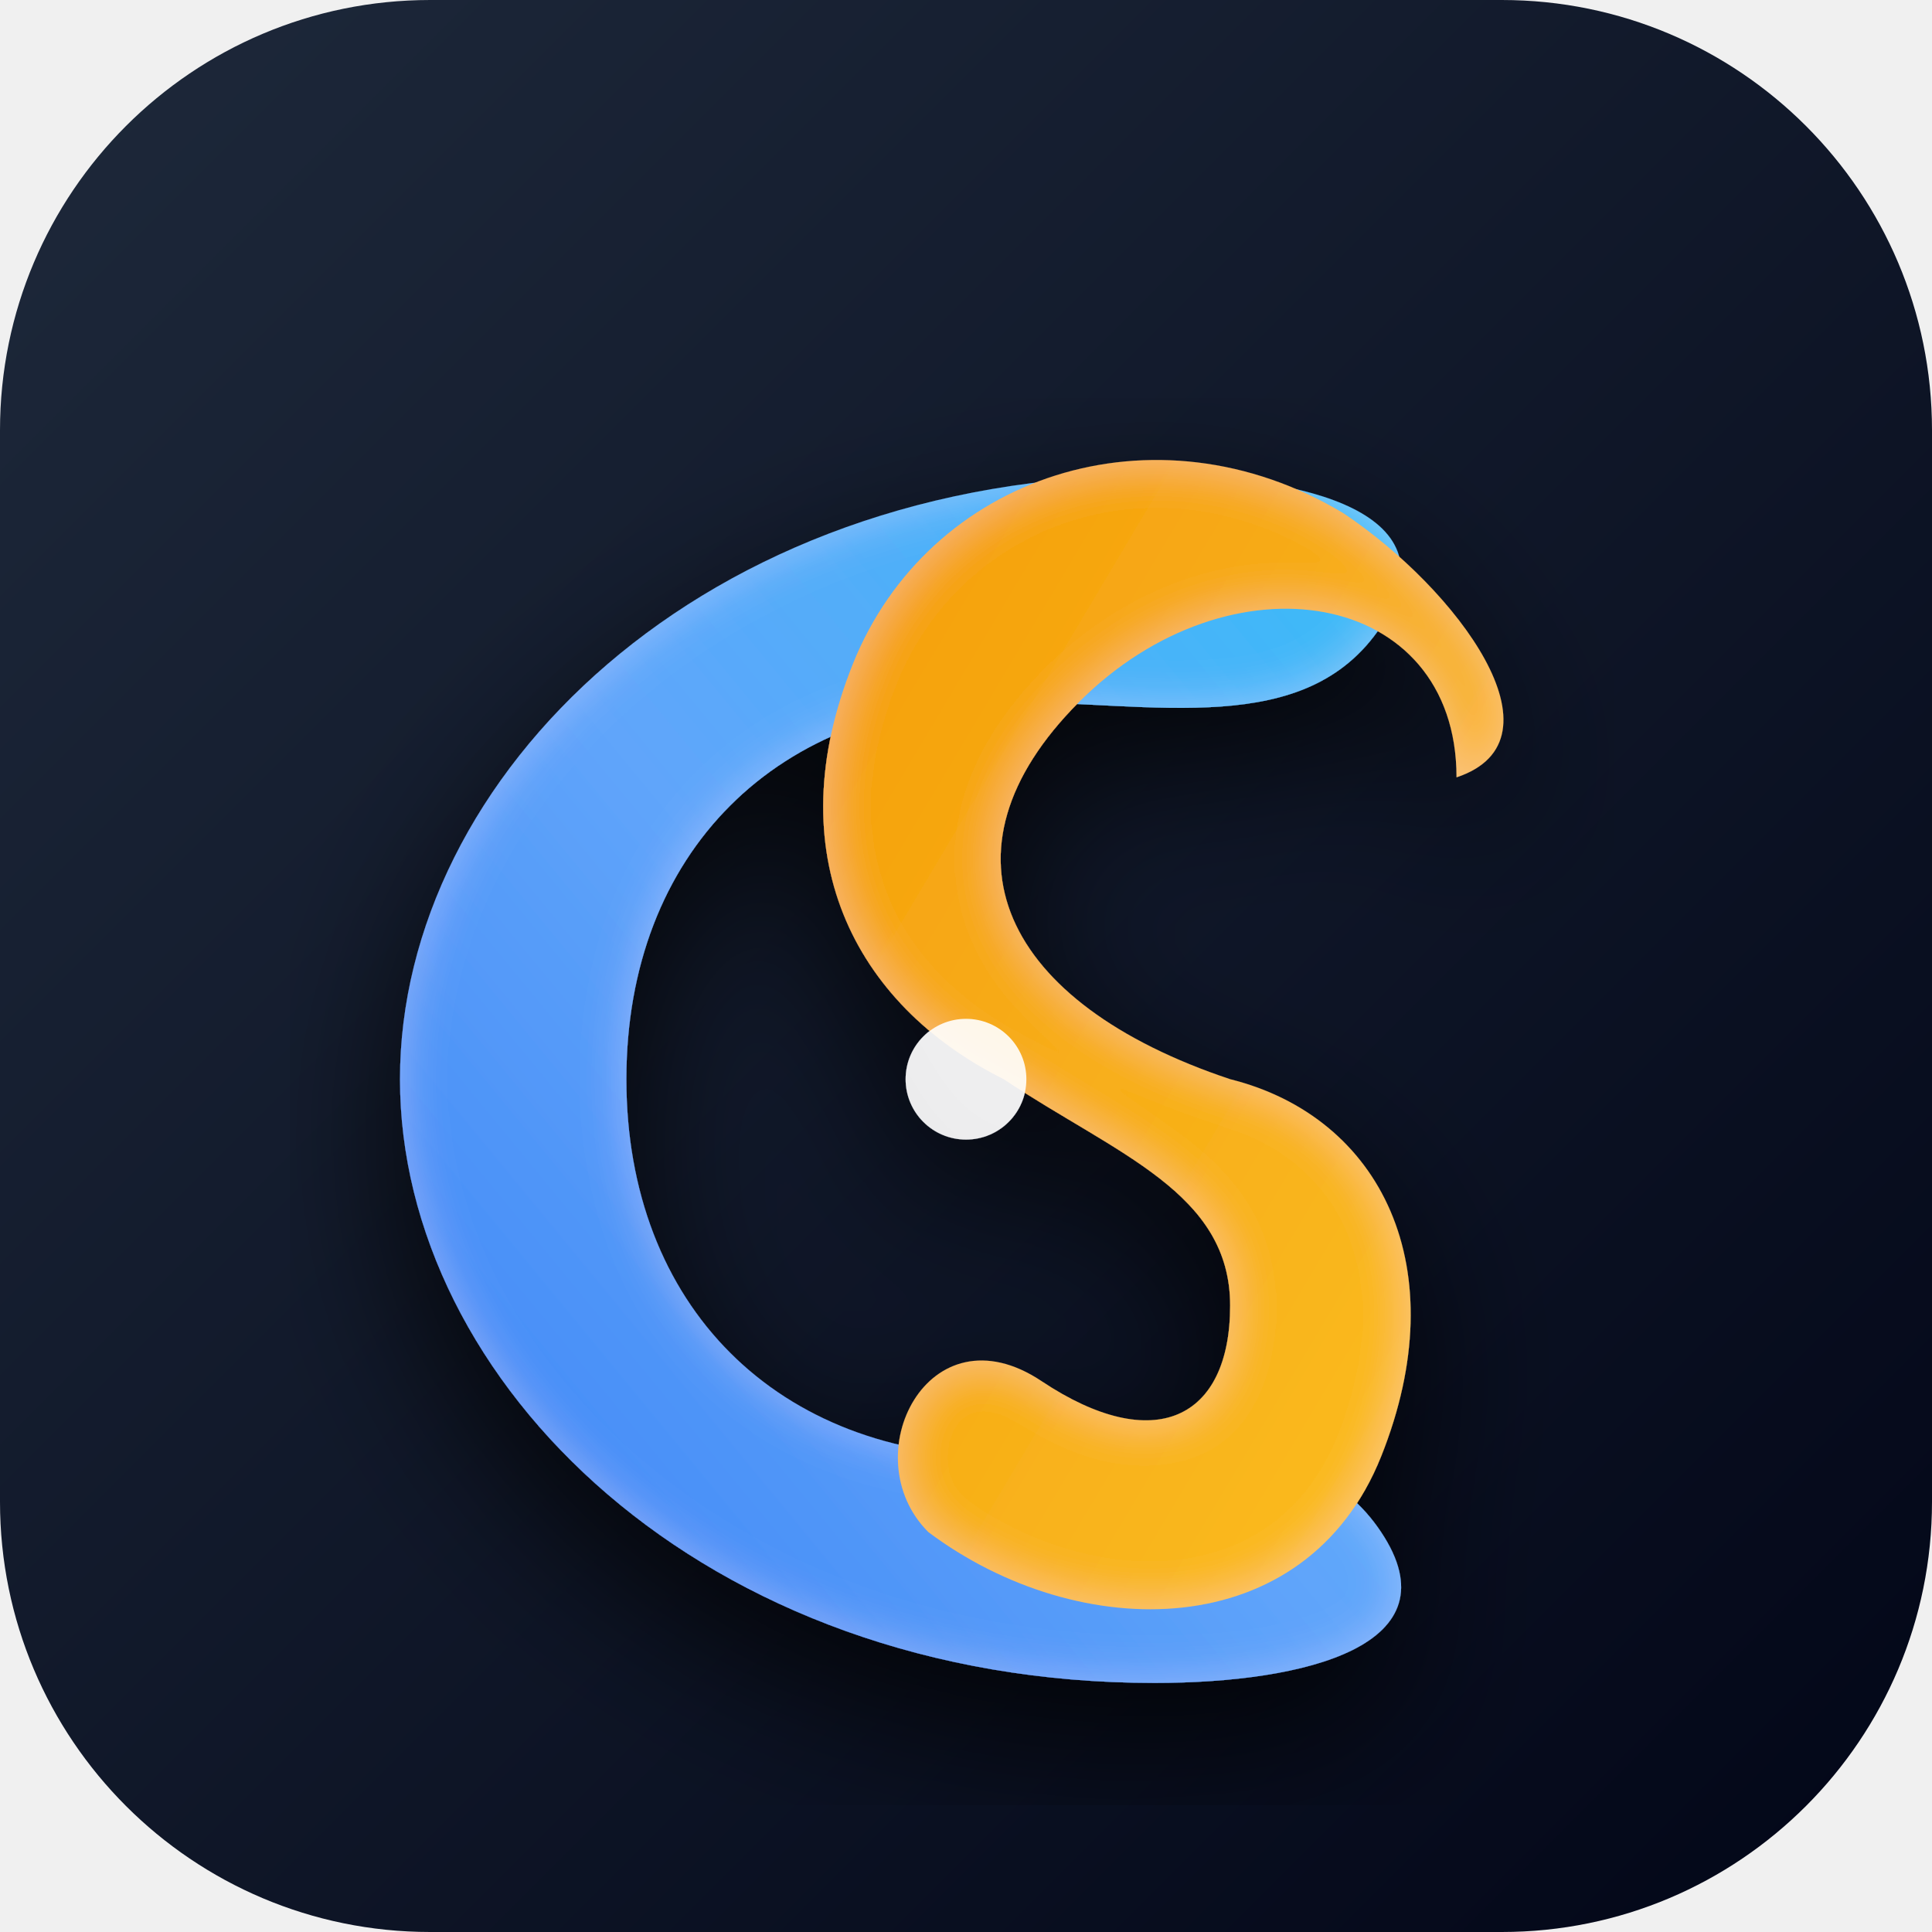
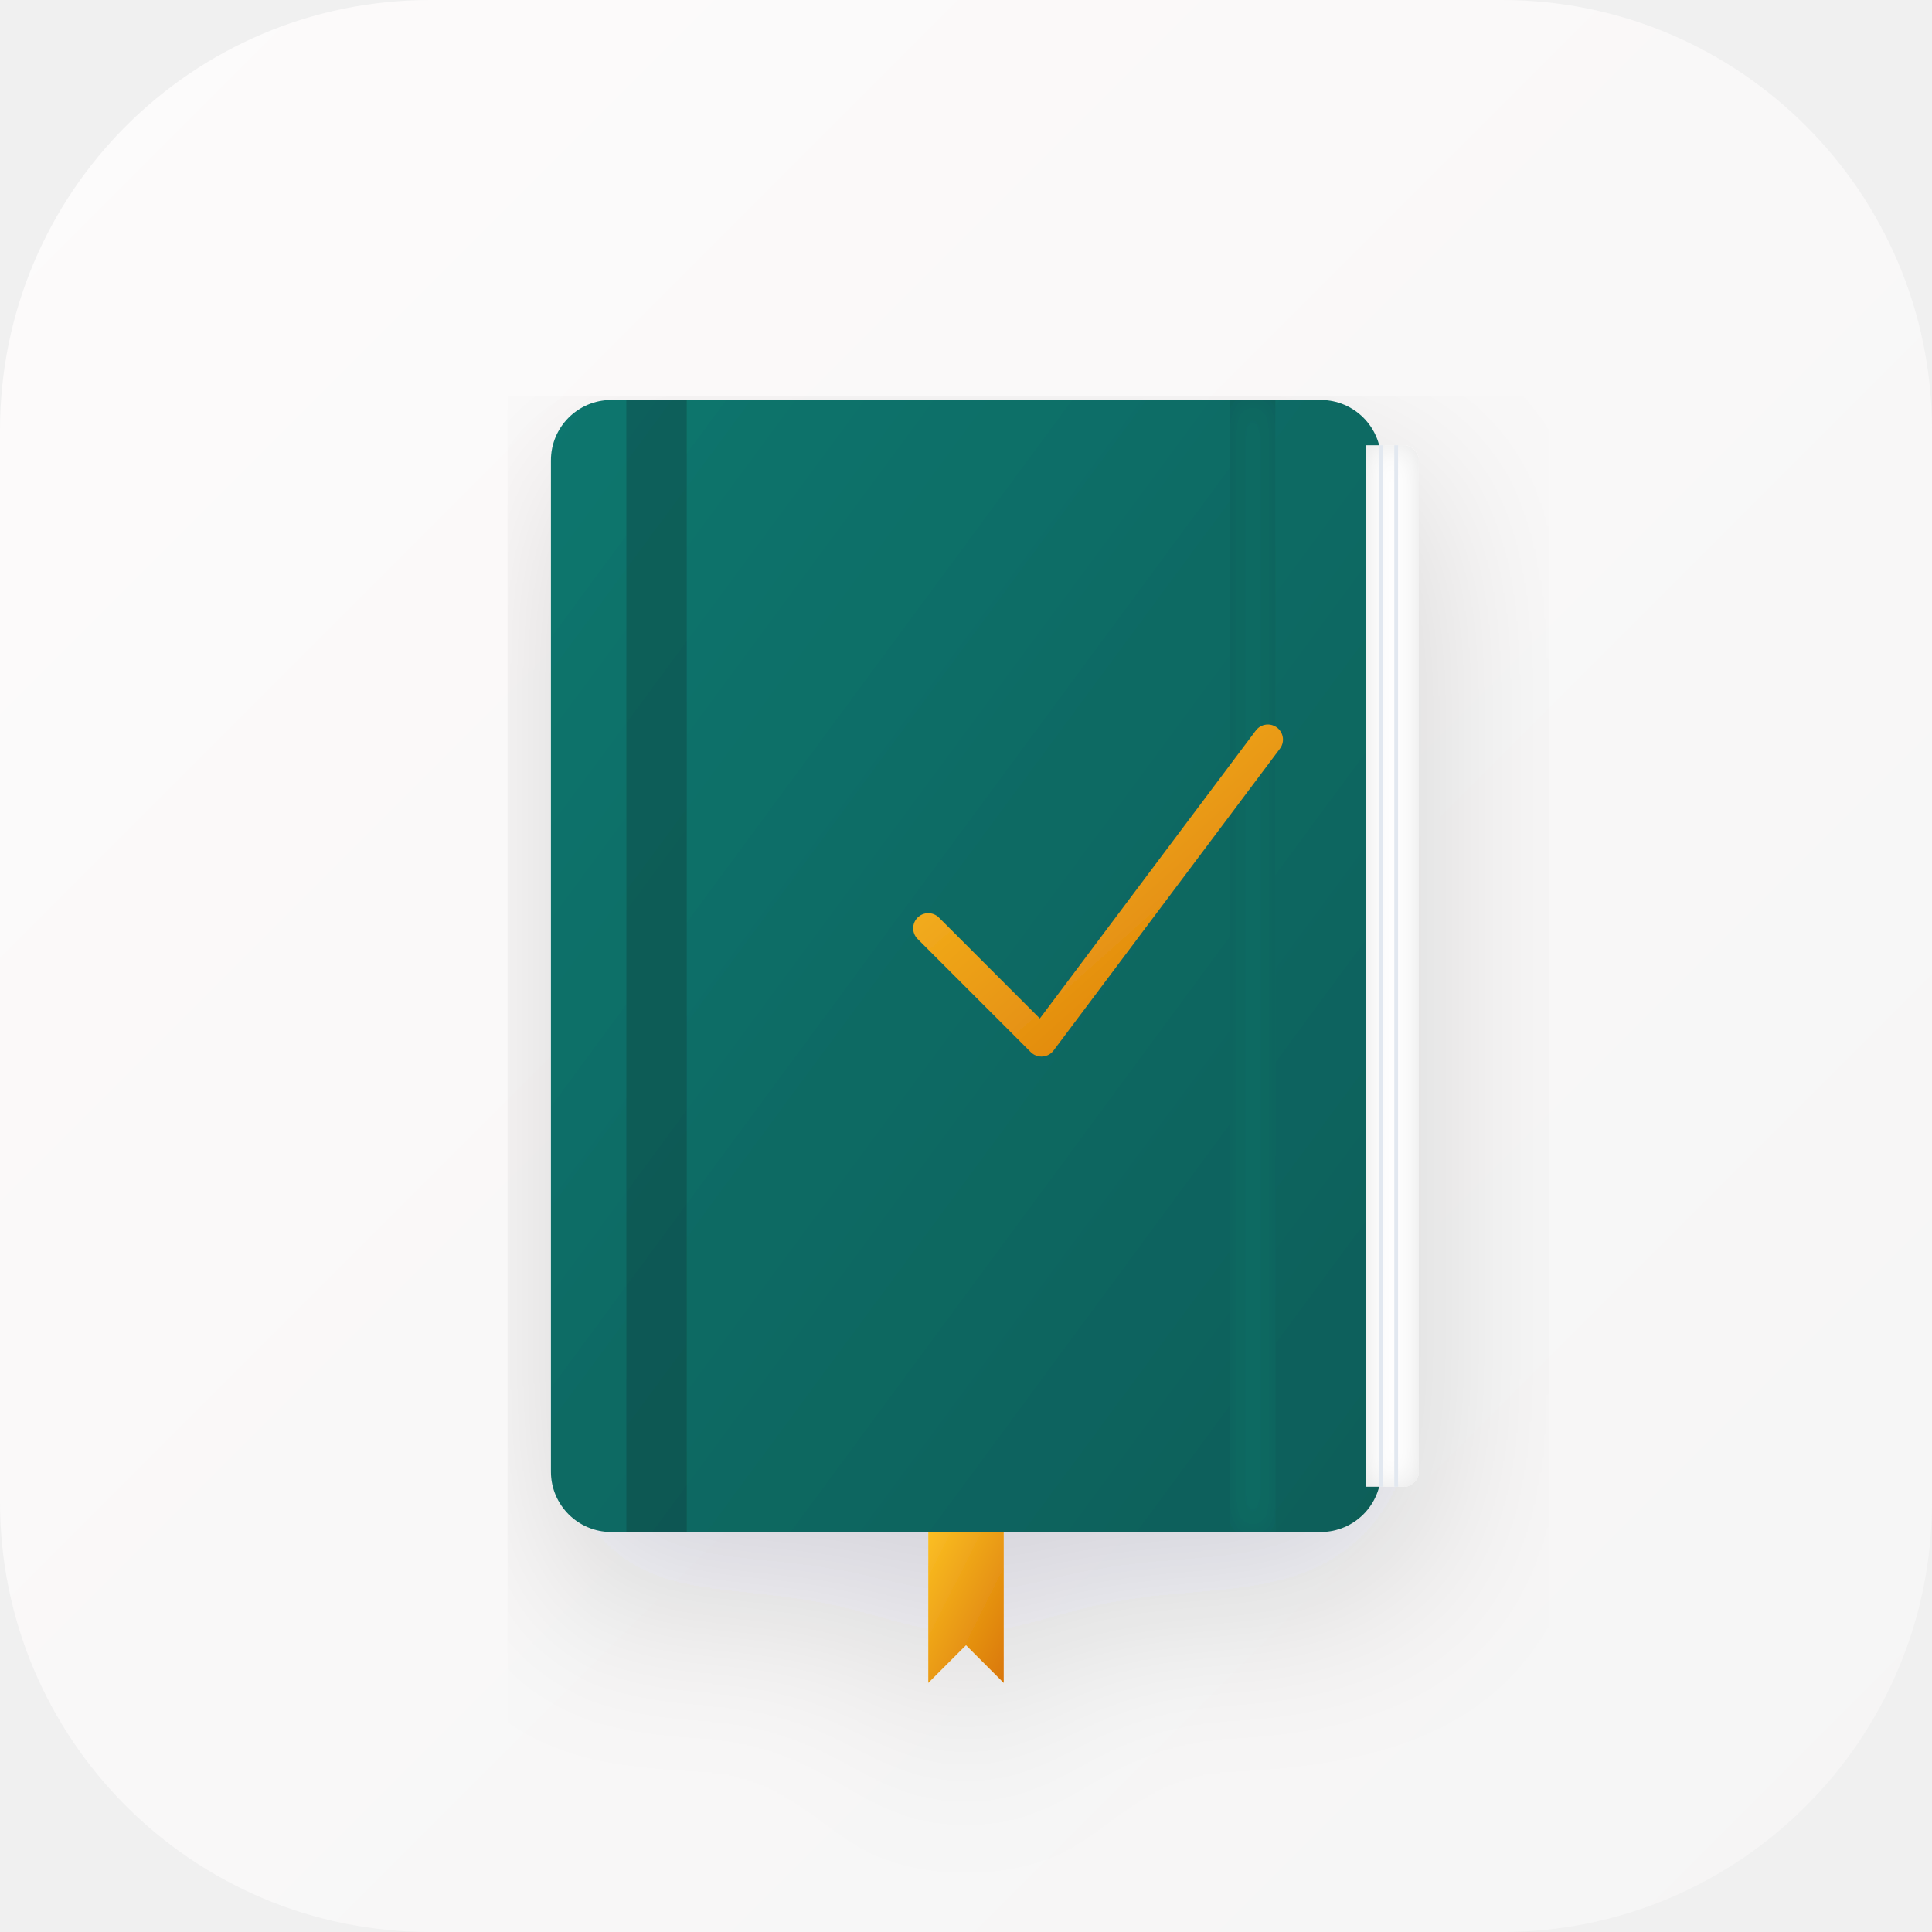
<svg xmlns="http://www.w3.org/2000/svg" viewBox="0 0 512 512">
  <defs>
    <linearGradient id="bg" x1="0%" y1="0%" x2="100%" y2="100%">
-       <stop offset="0%" stop-color="#1e293b" />
-       <stop offset="100%" stop-color="#020617" />
+       <stop offset="0%" stop-color="#fdfbfb" />
+       <stop offset="100%" stop-color="#f5f5f5" />
    </linearGradient>
-     <linearGradient id="sc-gradient" x1="0%" y1="100%" x2="100%" y2="0%">
-       <stop offset="0%" stop-color="#3b82f6" />
-       <stop offset="50%" stop-color="#60a5fa" />
-       <stop offset="100%" stop-color="#38bdf8" />
+     <linearGradient id="cover" x1="0%" y1="0%" x2="100%" y2="100%">
+       <stop offset="0%" stop-color="#0f766e" />
+       <stop offset="100%" stop-color="#115e59" />
    </linearGradient>
-     <linearGradient id="sc-accent" x1="0%" y1="0%" x2="100%" y2="100%">
-       <stop offset="0%" stop-color="#f59e0b" />
-       <stop offset="100%" stop-color="#fbbf24" />
+     <linearGradient id="gold" x1="0%" y1="0%" x2="100%" y2="100%">
+       <stop offset="0%" stop-color="#fbbf24" />
+       <stop offset="100%" stop-color="#d97706" />
    </linearGradient>
-     <filter id="shadow" x="-10%" y="-10%" width="120%" height="120%">
-       <feDropShadow dx="0" dy="16" stdDeviation="20" flood-color="#000000" flood-opacity="0.8" />
+     <filter id="soft-shadow" x="-5%" y="-5%" width="120%" height="120%">
+       <feDropShadow dx="0" dy="16" stdDeviation="24" flood-color="#0f172a" flood-opacity="0.15" />
    </filter>
-     <filter id="inner-shadow" x="-20%" y="-20%" width="140%" height="140%">
-       <feGaussianBlur stdDeviation="6" result="blur" />
+     <filter id="inner-shadow" x="-10%" y="-10%" width="120%" height="120%">
+       <feGaussianBlur stdDeviation="4" result="blur" />
      <feComposite in="SourceAlpha" in2="blur" operator="out" result="shadow" />
-       <feFlood flood-color="#ffffff" flood-opacity="0.2" result="color" />
+       <feFlood flood-color="#000000" flood-opacity="0.2" result="color" />
      <feComposite in="color" in2="shadow" operator="in" result="inner" />
      <feMerge>
        <feMergeNode in="SourceGraphic" />
        <feMergeNode in="inner" />
      </feMerge>
    </filter>
  </defs>
  <rect width="512" height="512" rx="114" fill="url(#bg)" />
-   <g transform="translate(106, 126)" filter="url(#shadow)">
-     <path d="M 260 40               C 280 10, 240 0, 200 0               C 80 0, 0 80, 0 160               C 0 240, 80 320, 200 320               C 240 320, 280 310, 260 280              C 240 250, 200 260, 160 260              C 100 260, 60 220, 60 160              C 60 100, 100 60, 160 60              C 200 60, 240 70, 260 40 Z" fill="url(#sc-gradient)" filter="url(#inner-shadow)" />
-     <path d="M 280 80              C 280 30, 220 20, 180 60              C 140 100, 160 140, 220 160              C 260 170, 280 210, 260 260              C 240 310, 180 310, 140 280              C 120 260, 140 220, 170 240              C 200 260, 220 250, 220 220              C 220 190, 190 180, 160 160              C 120 140, 100 100, 120 50              C 140 0, 200 -20, 250 10              C 280 30, 310 70, 280 80 Z" fill="url(#sc-accent)" filter="url(#inner-shadow)" />
-     <circle cx="150" cy="160" r="16" fill="#ffffff" opacity="0.9" />
+   <g transform="translate(146, 106)" filter="url(#soft-shadow)">
+     <rect x="0" y="0" width="220" height="300" rx="16" fill="url(#cover)" />
+     <rect x="20" y="0" width="16" height="300" fill="#042f2e" opacity="0.3" />
+     <path d="M 216 12 L 226 12 C 228 12, 230 14, 230 16 L 230 284 C 230 286, 228 288, 226 288 L 216 288 Z" fill="#ffffff" filter="url(#inner-shadow)" />
+     <line x1="220" y1="12" x2="220" y2="288" stroke="#e2e8f0" stroke-width="1" />
+     <line x1="224" y1="12" x2="224" y2="288" stroke="#e2e8f0" stroke-width="1" />
+     <rect x="180" y="0" width="12" height="300" fill="#0f766e" filter="url(#inner-shadow)" />
+     <rect x="180" y="0" width="12" height="300" fill="#000000" opacity="0.1" />
+     <path d="M 120 300 L 120 340 L 110 330 L 100 340 L 100 300 Z" fill="url(#gold)" />
+     <path d="M 100 140 L 130 170 L 190 90" fill="none" stroke="url(#gold)" stroke-width="8" stroke-linecap="round" stroke-linejoin="round" />
  </g>
</svg>
